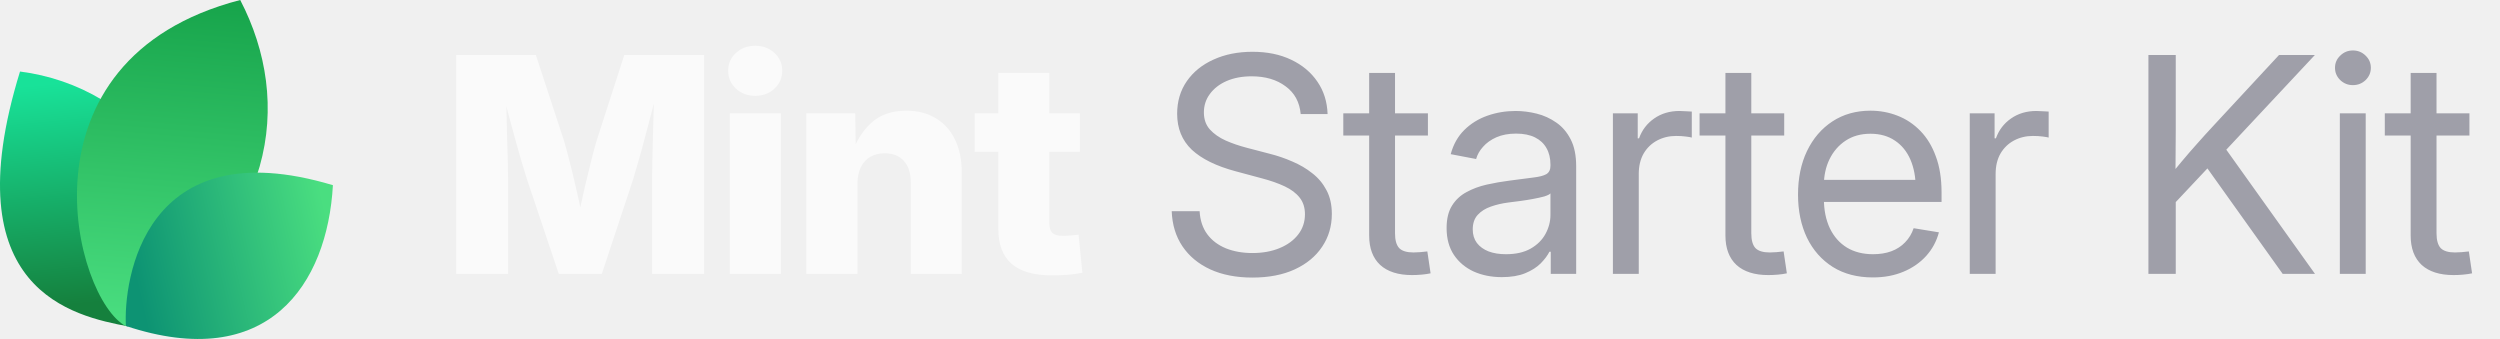
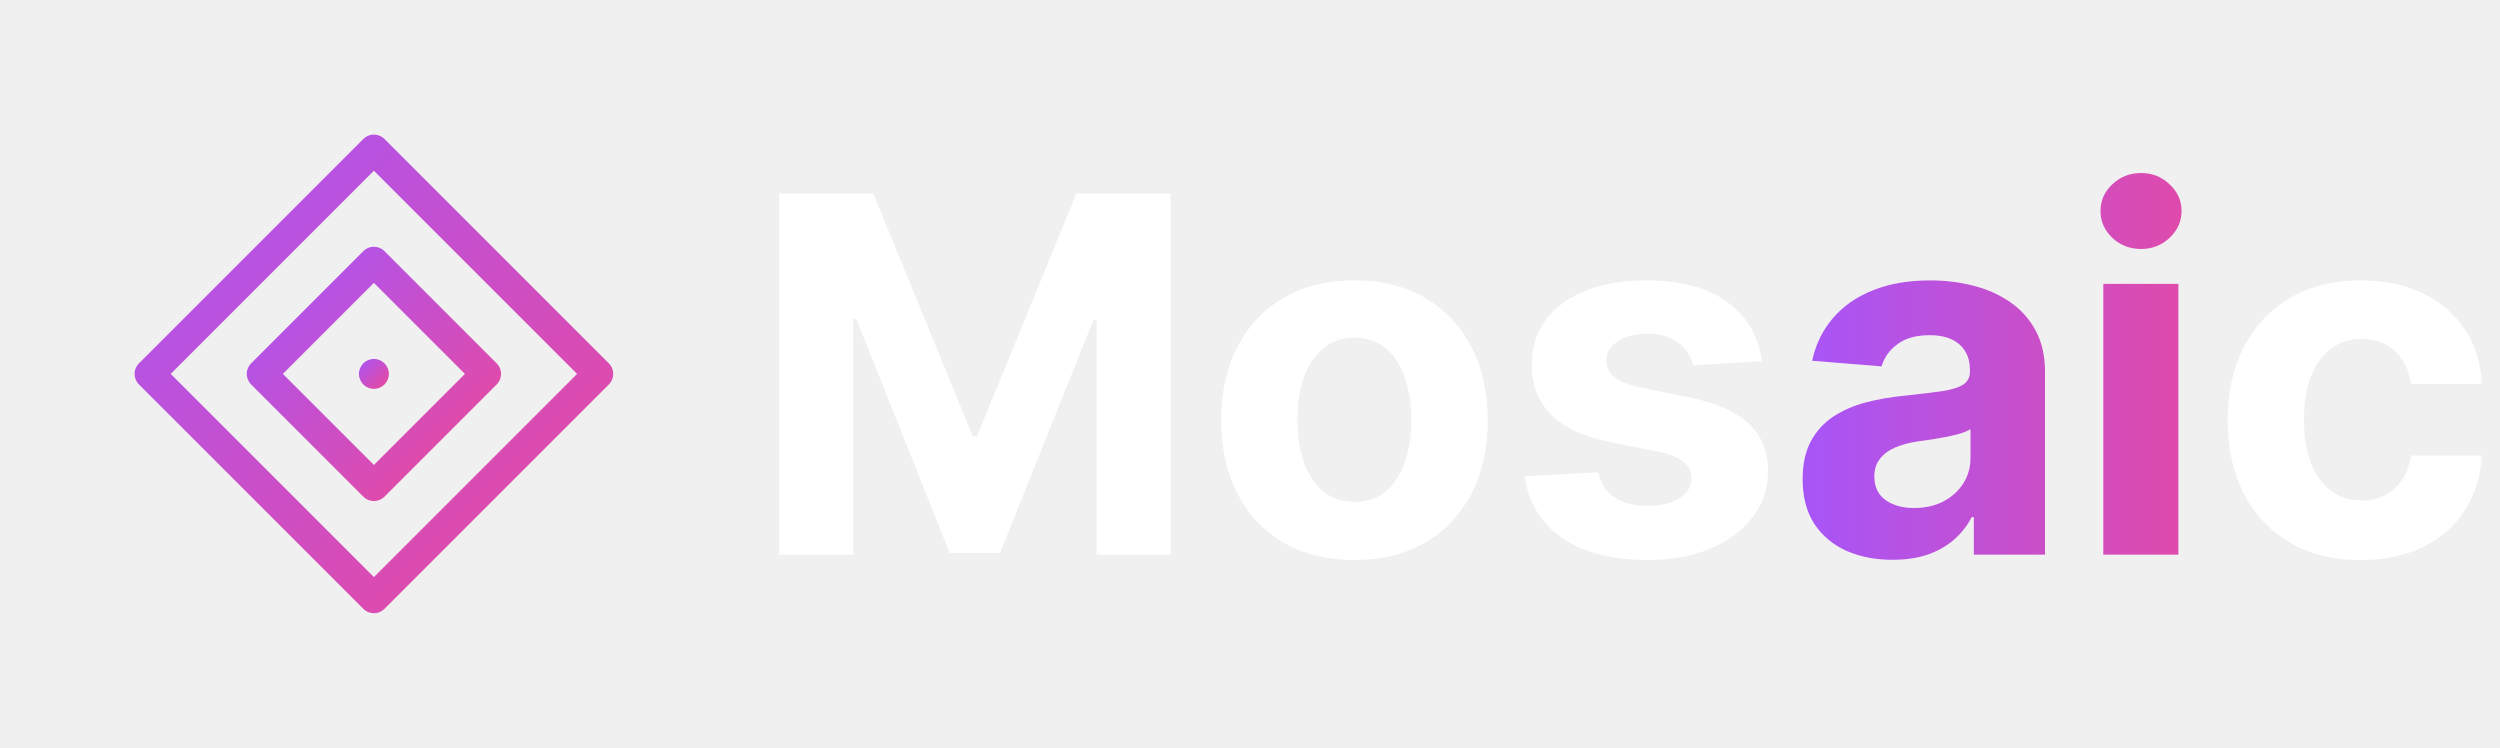
- <svg xmlns="http://www.w3.org/2000/svg" width="177" height="24" viewBox="0 0 177 24" fill="none">
-   <path d="M9.061 23.108C5.268 22.377 -3.391 20.627 1.417 5.064C9.634 6.099 16.973 14.064 9.061 23.108Z" fill="url(#paint0_linear_17557_2145)" />
-   <path d="M8.919 23.094C5.276 21.222 0.784 4.209 17.007 0C20.757 7.193 19.621 16.545 8.919 23.094Z" fill="url(#paint1_linear_17557_2145)" />
-   <path d="M8.914 23.079C8.735 19.882 10.159 9.085 23.57 13.111C23.181 20.123 18.984 26.418 8.914 23.079Z" fill="url(#paint2_linear_17557_2145)" />
-   <path d="M32.301 19.392V3.894H37.938L39.925 9.948C40.036 10.315 40.164 10.787 40.31 11.362C40.462 11.938 40.611 12.552 40.757 13.204C40.91 13.855 41.048 14.483 41.173 15.086C41.305 15.682 41.412 16.192 41.495 16.615H40.695C40.771 16.192 40.871 15.682 40.996 15.086C41.128 14.49 41.267 13.866 41.412 13.214C41.565 12.562 41.714 11.948 41.86 11.373C42.005 10.79 42.133 10.315 42.244 9.948L44.2 3.894H49.848V19.392H46.166V12.704C46.166 12.357 46.173 11.917 46.187 11.383C46.2 10.849 46.214 10.27 46.228 9.646C46.249 9.022 46.266 8.391 46.28 7.753C46.301 7.115 46.311 6.519 46.311 5.964H46.623C46.485 6.561 46.332 7.181 46.166 7.826C45.999 8.471 45.833 9.102 45.666 9.719C45.507 10.336 45.351 10.901 45.198 11.414C45.053 11.928 44.928 12.357 44.824 12.704L42.608 19.392H39.561L37.314 12.704C37.203 12.357 37.072 11.928 36.919 11.414C36.773 10.901 36.614 10.34 36.441 9.729C36.274 9.112 36.104 8.481 35.931 7.836C35.764 7.192 35.608 6.567 35.463 5.964H35.827C35.834 6.512 35.844 7.105 35.858 7.743C35.872 8.374 35.886 9.005 35.9 9.636C35.92 10.26 35.938 10.839 35.952 11.373C35.965 11.907 35.972 12.351 35.972 12.704V19.392H32.301ZM51.668 19.392V8.024H55.288V19.392H51.668ZM53.468 6.786C52.927 6.786 52.473 6.616 52.105 6.276C51.738 5.93 51.554 5.507 51.554 5.007C51.554 4.508 51.738 4.088 52.105 3.749C52.473 3.409 52.927 3.239 53.468 3.239C54.009 3.239 54.463 3.409 54.83 3.749C55.198 4.082 55.382 4.501 55.382 5.007C55.382 5.507 55.198 5.93 54.83 6.276C54.463 6.616 54.009 6.786 53.468 6.786ZM60.708 13.027V19.392H57.088V8.024H60.551L60.593 10.967H60.281C60.593 10.024 61.061 9.268 61.685 8.7C62.309 8.124 63.138 7.836 64.171 7.836C64.975 7.836 65.672 8.017 66.262 8.377C66.851 8.731 67.302 9.234 67.614 9.885C67.933 10.537 68.092 11.307 68.092 12.194V19.392H64.483V12.912C64.483 12.26 64.32 11.754 63.994 11.394C63.675 11.033 63.221 10.853 62.632 10.853C62.25 10.853 61.914 10.936 61.623 11.102C61.332 11.269 61.106 11.515 60.947 11.841C60.787 12.16 60.708 12.555 60.708 13.027ZM76.456 8.024V10.749H69.008V8.024H76.456ZM70.683 5.163H74.292V15.783C74.292 16.102 74.361 16.334 74.5 16.48C74.646 16.625 74.899 16.698 75.259 16.698C75.405 16.698 75.596 16.688 75.831 16.667C76.074 16.646 76.251 16.629 76.362 16.615L76.632 19.309C76.313 19.378 75.963 19.427 75.582 19.455C75.207 19.482 74.836 19.496 74.469 19.496C73.2 19.496 72.25 19.222 71.619 18.674C70.995 18.127 70.683 17.308 70.683 16.22V5.163Z" fill="#FAFAFA" />
-   <path d="M88.667 19.652C87.523 19.652 86.528 19.458 85.682 19.07C84.843 18.681 84.188 18.137 83.716 17.437C83.245 16.736 82.992 15.908 82.957 14.951H84.933C84.968 15.596 85.148 16.14 85.474 16.584C85.8 17.021 86.24 17.354 86.795 17.582C87.35 17.804 87.974 17.915 88.667 17.915C89.388 17.915 90.026 17.801 90.581 17.572C91.143 17.343 91.583 17.024 91.902 16.615C92.228 16.199 92.391 15.717 92.391 15.169C92.391 14.698 92.266 14.306 92.017 13.994C91.767 13.675 91.413 13.408 90.956 13.193C90.498 12.978 89.954 12.787 89.323 12.621L87.502 12.132C86.123 11.765 85.082 11.255 84.382 10.603C83.689 9.944 83.342 9.095 83.342 8.055C83.342 7.174 83.571 6.404 84.028 5.746C84.486 5.087 85.117 4.577 85.921 4.217C86.726 3.849 87.645 3.666 88.678 3.666C89.718 3.666 90.63 3.853 91.413 4.227C92.204 4.602 92.824 5.122 93.275 5.787C93.726 6.446 93.965 7.209 93.993 8.076H92.089C92.013 7.23 91.656 6.574 91.018 6.11C90.387 5.638 89.586 5.403 88.615 5.403C87.95 5.403 87.36 5.513 86.847 5.735C86.341 5.957 85.946 6.262 85.661 6.651C85.377 7.032 85.235 7.469 85.235 7.961C85.235 8.447 85.377 8.849 85.661 9.168C85.946 9.48 86.317 9.74 86.774 9.948C87.232 10.149 87.724 10.319 88.251 10.457L89.884 10.884C90.439 11.023 90.977 11.206 91.496 11.435C92.023 11.657 92.495 11.934 92.911 12.267C93.334 12.593 93.67 12.995 93.92 13.474C94.17 13.945 94.294 14.504 94.294 15.149C94.294 16.015 94.066 16.788 93.608 17.468C93.157 18.148 92.512 18.681 91.673 19.07C90.834 19.458 89.832 19.652 88.667 19.652ZM101.097 8.024V9.594H95.106V8.024H101.097ZM96.937 5.163H98.767V16.521C98.767 17 98.865 17.347 99.059 17.562C99.26 17.77 99.6 17.874 100.078 17.874C100.21 17.874 100.366 17.867 100.546 17.853C100.733 17.832 100.903 17.815 101.056 17.801L101.285 19.351C101.097 19.392 100.886 19.423 100.65 19.444C100.414 19.465 100.189 19.475 99.974 19.475C98.996 19.475 98.244 19.236 97.717 18.758C97.197 18.272 96.937 17.579 96.937 16.677V5.163ZM106.33 19.621C105.595 19.621 104.932 19.489 104.343 19.226C103.754 18.955 103.285 18.564 102.939 18.05C102.592 17.53 102.419 16.896 102.419 16.147C102.419 15.495 102.547 14.965 102.804 14.556C103.06 14.146 103.403 13.828 103.833 13.599C104.263 13.363 104.742 13.186 105.269 13.068C105.796 12.95 106.333 12.857 106.881 12.787C107.574 12.69 108.132 12.617 108.555 12.569C108.978 12.52 109.287 12.441 109.481 12.33C109.675 12.212 109.772 12.014 109.772 11.737V11.654C109.772 11.203 109.679 10.815 109.492 10.489C109.311 10.163 109.041 9.91 108.68 9.729C108.32 9.549 107.872 9.459 107.338 9.459C106.805 9.459 106.34 9.546 105.945 9.719C105.556 9.892 105.241 10.118 104.998 10.395C104.755 10.665 104.593 10.953 104.509 11.258L102.71 10.915C102.897 10.222 103.22 9.65 103.677 9.199C104.135 8.748 104.679 8.412 105.31 8.19C105.941 7.968 106.607 7.857 107.307 7.857C107.8 7.857 108.295 7.92 108.795 8.044C109.301 8.169 109.765 8.381 110.188 8.679C110.611 8.97 110.951 9.369 111.208 9.875C111.464 10.374 111.593 11.005 111.593 11.768V19.392H109.793V17.822H109.7C109.568 18.085 109.363 18.359 109.086 18.643C108.809 18.921 108.444 19.153 107.994 19.34C107.543 19.527 106.988 19.621 106.33 19.621ZM106.621 17.998C107.321 17.998 107.904 17.867 108.368 17.603C108.84 17.333 109.19 16.986 109.419 16.563C109.654 16.133 109.772 15.682 109.772 15.211V13.692C109.703 13.769 109.554 13.841 109.325 13.911C109.096 13.973 108.829 14.032 108.524 14.088C108.226 14.143 107.921 14.192 107.609 14.233C107.304 14.275 107.033 14.309 106.798 14.337C106.354 14.393 105.938 14.49 105.549 14.628C105.168 14.76 104.86 14.954 104.624 15.211C104.388 15.467 104.27 15.811 104.27 16.241C104.27 16.615 104.367 16.934 104.561 17.198C104.762 17.461 105.04 17.662 105.393 17.801C105.747 17.933 106.156 17.998 106.621 17.998ZM114.193 19.392V8.024H115.951V9.792H116.045C116.253 9.209 116.61 8.741 117.116 8.388C117.622 8.034 118.219 7.857 118.905 7.857C119.058 7.857 119.217 7.864 119.384 7.878C119.55 7.885 119.682 7.892 119.779 7.899V9.74C119.716 9.719 119.578 9.695 119.363 9.667C119.155 9.639 118.922 9.625 118.666 9.625C118.174 9.625 117.726 9.733 117.324 9.948C116.922 10.163 116.603 10.471 116.367 10.874C116.138 11.276 116.024 11.758 116.024 12.319V19.392H114.193ZM126.322 8.024V9.594H120.33V8.024H126.322ZM122.161 5.163H123.992V16.521C123.992 17 124.089 17.347 124.283 17.562C124.484 17.77 124.824 17.874 125.302 17.874C125.434 17.874 125.59 17.867 125.77 17.853C125.958 17.832 126.127 17.815 126.28 17.801L126.509 19.351C126.322 19.392 126.11 19.423 125.874 19.444C125.639 19.465 125.413 19.475 125.198 19.475C124.221 19.475 123.468 19.236 122.941 18.758C122.421 18.272 122.161 17.579 122.161 16.677V5.163ZM132.604 19.642C131.502 19.642 130.555 19.396 129.765 18.903C128.974 18.404 128.364 17.714 127.934 16.834C127.511 15.946 127.3 14.927 127.3 13.775C127.3 12.611 127.511 11.584 127.934 10.697C128.364 9.802 128.964 9.102 129.734 8.596C130.51 8.089 131.408 7.836 132.428 7.836C133.1 7.836 133.738 7.954 134.341 8.19C134.952 8.426 135.489 8.783 135.954 9.261C136.425 9.74 136.793 10.343 137.056 11.071C137.327 11.792 137.462 12.645 137.462 13.63V14.296H128.433V12.735H136.463L135.631 13.297C135.631 12.541 135.506 11.876 135.257 11.3C135.007 10.725 134.643 10.277 134.165 9.958C133.686 9.632 133.107 9.469 132.428 9.469C131.748 9.469 131.162 9.632 130.67 9.958C130.177 10.284 129.796 10.725 129.526 11.279C129.262 11.827 129.13 12.441 129.13 13.12V14.046C129.13 14.864 129.273 15.572 129.557 16.168C129.841 16.757 130.243 17.211 130.763 17.53C131.283 17.842 131.901 17.998 132.615 17.998C133.093 17.998 133.523 17.929 133.905 17.79C134.293 17.645 134.619 17.433 134.882 17.156C135.153 16.879 135.354 16.546 135.486 16.157L137.275 16.449C137.108 17.08 136.81 17.634 136.38 18.113C135.95 18.591 135.413 18.966 134.768 19.236C134.123 19.507 133.402 19.642 132.604 19.642ZM139.459 19.392V8.024H141.217V9.792H141.311C141.519 9.209 141.876 8.741 142.382 8.388C142.888 8.034 143.485 7.857 144.171 7.857C144.324 7.857 144.483 7.864 144.649 7.878C144.816 7.885 144.948 7.892 145.045 7.899V9.74C144.982 9.719 144.844 9.695 144.629 9.667C144.421 9.639 144.188 9.625 143.932 9.625C143.439 9.625 142.992 9.733 142.59 9.948C142.188 10.163 141.869 10.471 141.633 10.874C141.404 11.276 141.29 11.758 141.29 12.319V19.392H139.459ZM153.429 14.961V12.715C153.783 12.257 154.136 11.82 154.49 11.404C154.844 10.981 155.204 10.565 155.572 10.156C155.939 9.74 156.314 9.327 156.695 8.918L161.355 3.894H163.893L157.277 10.967H157.184L153.429 14.961ZM152.108 19.392V3.894H154.043V9.241L154.022 12.559L154.043 13.505V19.392H152.108ZM161.615 19.392L155.967 11.477L157.173 9.969L163.903 19.392H161.615ZM165.661 19.392V8.024H167.492V19.392H165.661ZM166.587 6.027C166.24 6.027 165.942 5.909 165.692 5.673C165.443 5.43 165.318 5.139 165.318 4.799C165.318 4.459 165.443 4.172 165.692 3.936C165.942 3.693 166.24 3.572 166.587 3.572C166.934 3.572 167.232 3.693 167.482 3.936C167.731 4.172 167.856 4.459 167.856 4.799C167.856 5.139 167.731 5.43 167.482 5.673C167.232 5.909 166.934 6.027 166.587 6.027ZM174.836 8.024V9.594H168.844V8.024H174.836ZM170.675 5.163H172.506V16.521C172.506 17 172.603 17.347 172.797 17.562C172.998 17.77 173.338 17.874 173.816 17.874C173.948 17.874 174.104 17.867 174.284 17.853C174.472 17.832 174.641 17.815 174.794 17.801L175.023 19.351C174.836 19.392 174.624 19.423 174.388 19.444C174.153 19.465 173.927 19.475 173.712 19.475C172.735 19.475 171.982 19.236 171.455 18.758C170.935 18.272 170.675 17.579 170.675 16.677V5.163Z" fill="#9F9FA9" />
+ <svg xmlns="http://www.w3.org/2000/svg" width="8408" height="2515" viewBox="0 0 8408 2515" fill="none">
+   <path d="M1257.5 880.249L1634.75 1257.5L1257.5 1634.75L880.254 1257.5L1257.5 880.249Z" stroke="url(#paint0_linear_2511_20)" stroke-width="100.6" stroke-linejoin="round" />
+   <path d="M1257.5 1307.8C1285.28 1307.8 1307.8 1285.28 1307.8 1257.5C1307.8 1229.72 1285.28 1207.2 1257.5 1207.2C1229.72 1207.2 1207.2 1229.72 1207.2 1257.5C1207.2 1285.28 1229.72 1307.8 1257.5 1307.8Z" fill="url(#paint1_linear_2511_20)" />
+   <path d="M1257.5 503.004L2012 1257.5L1257.5 2012L503 1257.5L1257.5 503.004Z" stroke="url(#paint2_linear_2511_20)" stroke-width="100.6" stroke-linejoin="round" />
+   <path d="M2620.54 651.219H2937.17L3271.59 1467.11H3285.82L3620.24 651.219H3936.87V1865.57H3687.84V1075.17H3677.76L3363.5 1859.64H3193.92L2879.66 1072.21H2869.58V1865.57H2620.54V651.219ZM4555.16 1883.35C4463.06 1883.35 4383.41 1863.79 4316.21 1824.65C4249.4 1785.12 4197.82 1730.18 4161.45 1659.81C4125.08 1589.06 4106.9 1507.03 4106.9 1413.74C4106.9 1319.66 4125.08 1237.44 4161.45 1167.08C4197.82 1096.32 4249.4 1041.38 4316.21 1002.24C4383.41 962.712 4463.06 942.947 4555.16 942.947C4647.27 942.947 4726.72 962.712 4793.53 1002.24C4860.73 1041.38 4912.51 1096.32 4948.88 1167.08C4985.25 1237.44 5003.43 1319.66 5003.43 1413.74C5003.43 1507.03 4985.25 1589.06 4948.88 1659.81C4912.51 1730.18 4860.73 1785.12 4793.53 1824.65C4726.72 1863.79 4647.27 1883.35 4555.16 1883.35ZM4556.35 1687.68C4598.25 1687.68 4633.23 1675.82 4661.3 1652.11C4689.37 1627.99 4710.52 1595.18 4724.75 1553.68C4739.37 1512.17 4746.68 1464.93 4746.68 1411.96C4746.68 1358.99 4739.37 1311.76 4724.75 1270.25C4710.52 1228.75 4689.37 1195.94 4661.3 1171.82C4633.23 1147.71 4598.25 1135.65 4556.35 1135.65C4514.05 1135.65 4478.48 1147.71 4449.62 1171.82C4421.16 1195.94 4399.62 1228.75 4384.99 1270.25C4370.76 1311.76 4363.64 1358.99 4363.64 1411.96C4363.64 1464.93 4370.76 1512.17 4384.99 1553.68C4399.62 1595.18 4421.16 1627.99 4449.62 1652.11C4478.48 1675.82 4514.05 1687.68 4556.35 1687.68ZM5925.45 1214.51L5694.21 1228.75C5690.25 1208.98 5681.75 1191.19 5668.71 1175.38C5655.67 1159.17 5638.47 1146.33 5617.12 1136.84C5596.17 1126.96 5571.07 1122.02 5541.82 1122.02C5502.69 1122.02 5469.68 1130.32 5442.8 1146.92C5415.92 1163.13 5402.48 1184.87 5402.48 1212.14C5402.48 1233.88 5411.18 1252.27 5428.57 1267.29C5445.96 1282.31 5475.81 1294.36 5518.1 1303.46L5682.94 1336.66C5771.49 1354.84 5837.5 1384.1 5880.98 1424.42C5924.47 1464.74 5946.21 1517.71 5946.21 1583.32C5946.21 1643.01 5928.62 1695.39 5893.44 1740.45C5858.65 1785.52 5810.82 1820.7 5749.94 1846C5689.46 1870.9 5619.69 1883.35 5540.63 1883.35C5420.07 1883.35 5324.01 1858.25 5252.46 1808.05C5181.31 1757.45 5139.61 1688.67 5127.35 1601.71L5375.8 1588.66C5383.31 1625.42 5401.49 1653.49 5430.35 1672.86C5459.2 1691.83 5496.16 1701.32 5541.23 1701.32C5585.5 1701.32 5621.08 1692.82 5647.96 1675.82C5675.23 1658.43 5689.07 1636.1 5689.46 1608.82C5689.07 1585.89 5679.38 1567.12 5660.41 1552.49C5641.43 1537.47 5612.18 1526.01 5572.65 1518.1L5414.93 1486.68C5325.99 1468.89 5259.78 1438.05 5216.3 1394.18C5173.21 1350.3 5151.66 1294.36 5151.66 1226.37C5151.66 1167.87 5167.48 1117.47 5199.1 1075.17C5231.12 1032.88 5275.98 1000.26 5333.7 977.337C5391.81 954.41 5459.8 942.947 5537.67 942.947C5652.7 942.947 5743.22 967.257 5809.24 1015.88C5875.65 1064.5 5914.39 1130.71 5925.45 1214.51ZM7940.27 1883.35C7846.98 1883.35 7766.74 1863.59 7699.54 1824.06C7632.73 1784.13 7581.35 1728.79 7545.37 1658.04C7509.8 1587.28 7492.01 1505.85 7492.01 1413.74C7492.01 1320.45 7509.99 1238.63 7545.97 1168.26C7582.33 1097.51 7633.92 1042.36 7700.72 1002.83C7767.53 962.909 7846.98 942.947 7939.09 942.947C8018.54 942.947 8088.11 957.375 8147.8 986.232C8207.49 1015.09 8254.73 1055.61 8289.52 1107.78C8324.3 1159.96 8343.47 1221.23 8347.03 1291.6H8108.67C8101.95 1246.14 8084.16 1209.57 8055.3 1181.9C8026.84 1153.84 7989.49 1139.8 7943.24 1139.8C7904.1 1139.8 7869.91 1150.48 7840.66 1171.82C7811.8 1192.77 7789.27 1223.41 7773.06 1263.73C7756.86 1304.05 7748.75 1352.87 7748.75 1410.19C7748.75 1468.29 7756.66 1517.71 7772.47 1558.42C7788.68 1599.14 7811.41 1630.17 7840.66 1651.51C7869.91 1672.86 7904.1 1683.53 7943.24 1683.53C7972.09 1683.53 7997.99 1677.6 8020.91 1665.74C8044.24 1653.88 8063.41 1636.69 8078.43 1614.16C8093.85 1591.23 8103.93 1563.76 8108.67 1531.74H8347.03C8343.08 1601.31 8324.1 1662.58 8290.11 1715.55C8256.51 1768.13 8210.06 1809.24 8150.77 1838.88C8091.47 1868.53 8021.31 1883.35 7940.27 1883.35Z" fill="white" />
+   <path d="M6364.97 1882.76C6306.86 1882.76 6255.08 1872.68 6209.62 1852.52C6164.16 1831.97 6128.19 1801.73 6101.71 1761.8C6075.62 1721.48 6062.57 1671.28 6062.57 1611.19C6062.57 1560.6 6071.86 1518.1 6090.44 1483.71C6109.02 1449.32 6134.32 1421.65 6166.34 1400.7C6198.36 1379.75 6234.72 1363.94 6275.44 1353.26C6316.55 1342.59 6359.64 1335.08 6404.7 1330.73C6457.67 1325.2 6500.36 1320.06 6532.78 1315.31C6565.19 1310.18 6588.71 1302.67 6603.34 1292.78C6617.96 1282.9 6625.27 1268.27 6625.27 1248.91V1245.35C6625.27 1207.79 6613.42 1178.74 6589.7 1158.18C6566.38 1137.63 6533.17 1127.35 6490.08 1127.35C6444.62 1127.35 6408.46 1137.43 6381.58 1157.59C6354.7 1177.36 6336.91 1202.26 6328.21 1232.3L6094.59 1213.33C6106.45 1157.99 6129.77 1110.16 6164.56 1069.84C6199.34 1029.12 6244.21 997.893 6299.16 976.152C6354.5 954.015 6418.54 942.947 6491.27 942.947C6541.87 942.947 6590.29 948.876 6636.54 960.735C6683.19 972.594 6724.49 990.975 6760.47 1015.88C6796.83 1040.78 6825.49 1072.8 6846.44 1111.94C6867.39 1150.67 6877.87 1197.12 6877.87 1251.28V1865.57H6638.32V1739.27H6631.2C6616.58 1767.73 6597.01 1792.83 6572.5 1814.57C6547.99 1835.92 6518.55 1852.72 6484.15 1864.97C6449.76 1876.83 6410.04 1882.76 6364.97 1882.76ZM6437.31 1708.44C6474.47 1708.44 6507.28 1701.12 6535.74 1686.5C6564.2 1671.48 6586.54 1651.32 6602.74 1626.02C6618.95 1600.72 6627.05 1572.06 6627.05 1540.04V1443.39C6619.15 1448.53 6608.28 1453.27 6594.44 1457.62C6581 1461.57 6565.78 1465.33 6548.79 1468.89C6531.79 1472.05 6514.79 1475.01 6497.79 1477.78C6480.79 1480.15 6465.38 1482.33 6451.54 1484.3C6421.9 1488.65 6396 1495.57 6373.87 1505.06C6351.73 1514.54 6334.54 1527.39 6322.28 1543.6C6310.03 1559.41 6303.9 1579.17 6303.9 1602.89C6303.9 1637.28 6316.35 1663.57 6341.26 1681.75C6366.55 1699.54 6398.57 1708.44 6437.31 1708.44ZM7073.84 1865.57V954.806H7326.43V1865.57H7073.84ZM7200.73 837.403C7163.17 837.403 7130.96 824.951 7104.08 800.048C7077.59 774.749 7064.35 744.509 7064.35 709.327C7064.35 674.541 7077.59 644.697 7104.08 619.793C7130.96 594.494 7163.17 581.845 7200.73 581.845C7238.28 581.845 7270.3 594.494 7296.78 619.793C7323.66 644.697 7337.1 674.541 7337.1 709.327C7337.1 744.509 7323.66 774.749 7296.78 800.048C7270.3 824.951 7238.28 837.403 7200.73 837.403Z" fill="white" />
+   <path d="M6364.97 1882.76C6306.86 1882.76 6255.08 1872.68 6209.62 1852.52C6164.16 1831.97 6128.19 1801.73 6101.71 1761.8C6075.62 1721.48 6062.57 1671.28 6062.57 1611.19C6062.57 1560.6 6071.86 1518.1 6090.44 1483.71C6109.02 1449.32 6134.32 1421.65 6166.34 1400.7C6198.36 1379.75 6234.72 1363.94 6275.44 1353.26C6316.55 1342.59 6359.64 1335.08 6404.7 1330.73C6457.67 1325.2 6500.36 1320.06 6532.78 1315.31C6565.19 1310.18 6588.71 1302.67 6603.34 1292.78C6617.96 1282.9 6625.27 1268.27 6625.27 1248.91V1245.35C6625.27 1207.79 6613.42 1178.74 6589.7 1158.18C6566.38 1137.63 6533.17 1127.35 6490.08 1127.35C6444.62 1127.35 6408.46 1137.43 6381.58 1157.59C6354.7 1177.36 6336.91 1202.26 6328.21 1232.3L6094.59 1213.33C6106.45 1157.99 6129.77 1110.16 6164.56 1069.84C6199.34 1029.12 6244.21 997.893 6299.16 976.152C6354.5 954.015 6418.54 942.947 6491.27 942.947C6541.87 942.947 6590.29 948.876 6636.54 960.735C6683.19 972.594 6724.49 990.975 6760.47 1015.88C6796.83 1040.78 6825.49 1072.8 6846.44 1111.94C6867.39 1150.67 6877.87 1197.12 6877.87 1251.28V1865.57H6638.32V1739.27H6631.2C6616.58 1767.73 6597.01 1792.83 6572.5 1814.57C6547.99 1835.92 6518.55 1852.72 6484.15 1864.97C6449.76 1876.83 6410.04 1882.76 6364.97 1882.76ZM6437.31 1708.44C6474.47 1708.44 6507.28 1701.12 6535.74 1686.5C6564.2 1671.48 6586.54 1651.32 6602.74 1626.02C6618.95 1600.72 6627.05 1572.06 6627.05 1540.04V1443.39C6619.15 1448.53 6608.28 1453.27 6594.44 1457.62C6581 1461.57 6565.78 1465.33 6548.79 1468.89C6531.79 1472.05 6514.79 1475.01 6497.79 1477.78C6480.79 1480.15 6465.38 1482.33 6451.54 1484.3C6421.9 1488.65 6396 1495.57 6373.87 1505.06C6351.73 1514.54 6334.54 1527.39 6322.28 1543.6C6310.03 1559.41 6303.9 1579.17 6303.9 1602.89C6303.9 1637.28 6316.35 1663.57 6341.26 1681.75C6366.55 1699.54 6398.57 1708.44 6437.31 1708.44ZM7073.84 1865.57V954.806H7326.43V1865.57H7073.84ZM7200.73 837.403C7163.17 837.403 7130.96 824.951 7104.08 800.048C7077.59 774.749 7064.35 744.509 7064.35 709.327C7064.35 674.541 7077.59 644.697 7104.08 619.793C7130.96 594.494 7163.17 581.845 7200.73 581.845C7238.28 581.845 7270.3 594.494 7296.78 619.793C7323.66 644.697 7337.1 674.541 7337.1 709.327C7337.1 744.509 7323.66 774.749 7296.78 800.048C7270.3 824.951 7238.28 837.403 7200.73 837.403Z" fill="url(#paint3_linear_2511_20)" />
  <defs>
-     <linearGradient id="paint0_linear_17557_2145" x1="3.776" y1="5.916" x2="5.232" y2="21.559" gradientUnits="userSpaceOnUse">
-       <stop stop-color="#18E299" />
-       <stop offset="1" stop-color="#15803D" />
+     <linearGradient id="paint0_linear_2511_20" x1="880.254" y1="880.249" x2="76330.2" y2="76330.2" gradientUnits="userSpaceOnUse">
+       <stop stop-color="#A855F7" />
+       <stop offset="0.01" stop-color="#EC4899" />
    </linearGradient>
-     <linearGradient id="paint1_linear_17557_2145" x1="12.171" y1="-0.718" x2="10.19" y2="22.983" gradientUnits="userSpaceOnUse">
-       <stop stop-color="#16A34A" />
-       <stop offset="1" stop-color="#4ADE80" />
+     <linearGradient id="paint1_linear_2511_20" x1="1207.2" y1="1207.2" x2="11267.2" y2="11267.2" gradientUnits="userSpaceOnUse">
+       <stop stop-color="#A855F7" />
+       <stop offset="0.01" stop-color="#EC4899" />
    </linearGradient>
-     <linearGradient id="paint2_linear_17557_2145" x1="23.133" y1="15.353" x2="9.338" y2="18.52" gradientUnits="userSpaceOnUse">
-       <stop stop-color="#4ADE80" />
-       <stop offset="1" stop-color="#0D9373" />
+     <linearGradient id="paint2_linear_2511_20" x1="503" y1="503.004" x2="151403" y2="151403" gradientUnits="userSpaceOnUse">
+       <stop stop-color="#A855F7" />
+       <stop offset="0.01" stop-color="#EC4899" />
+     </linearGradient>
+     <linearGradient id="paint3_linear_2511_20" x1="2515" y1="1258.07" x2="8408" y2="1258.07" gradientUnits="userSpaceOnUse">
+       <stop offset="0.605" stop-color="#A855F7" />
+       <stop offset="0.87" stop-color="#EC4899" />
    </linearGradient>
  </defs>
</svg>
